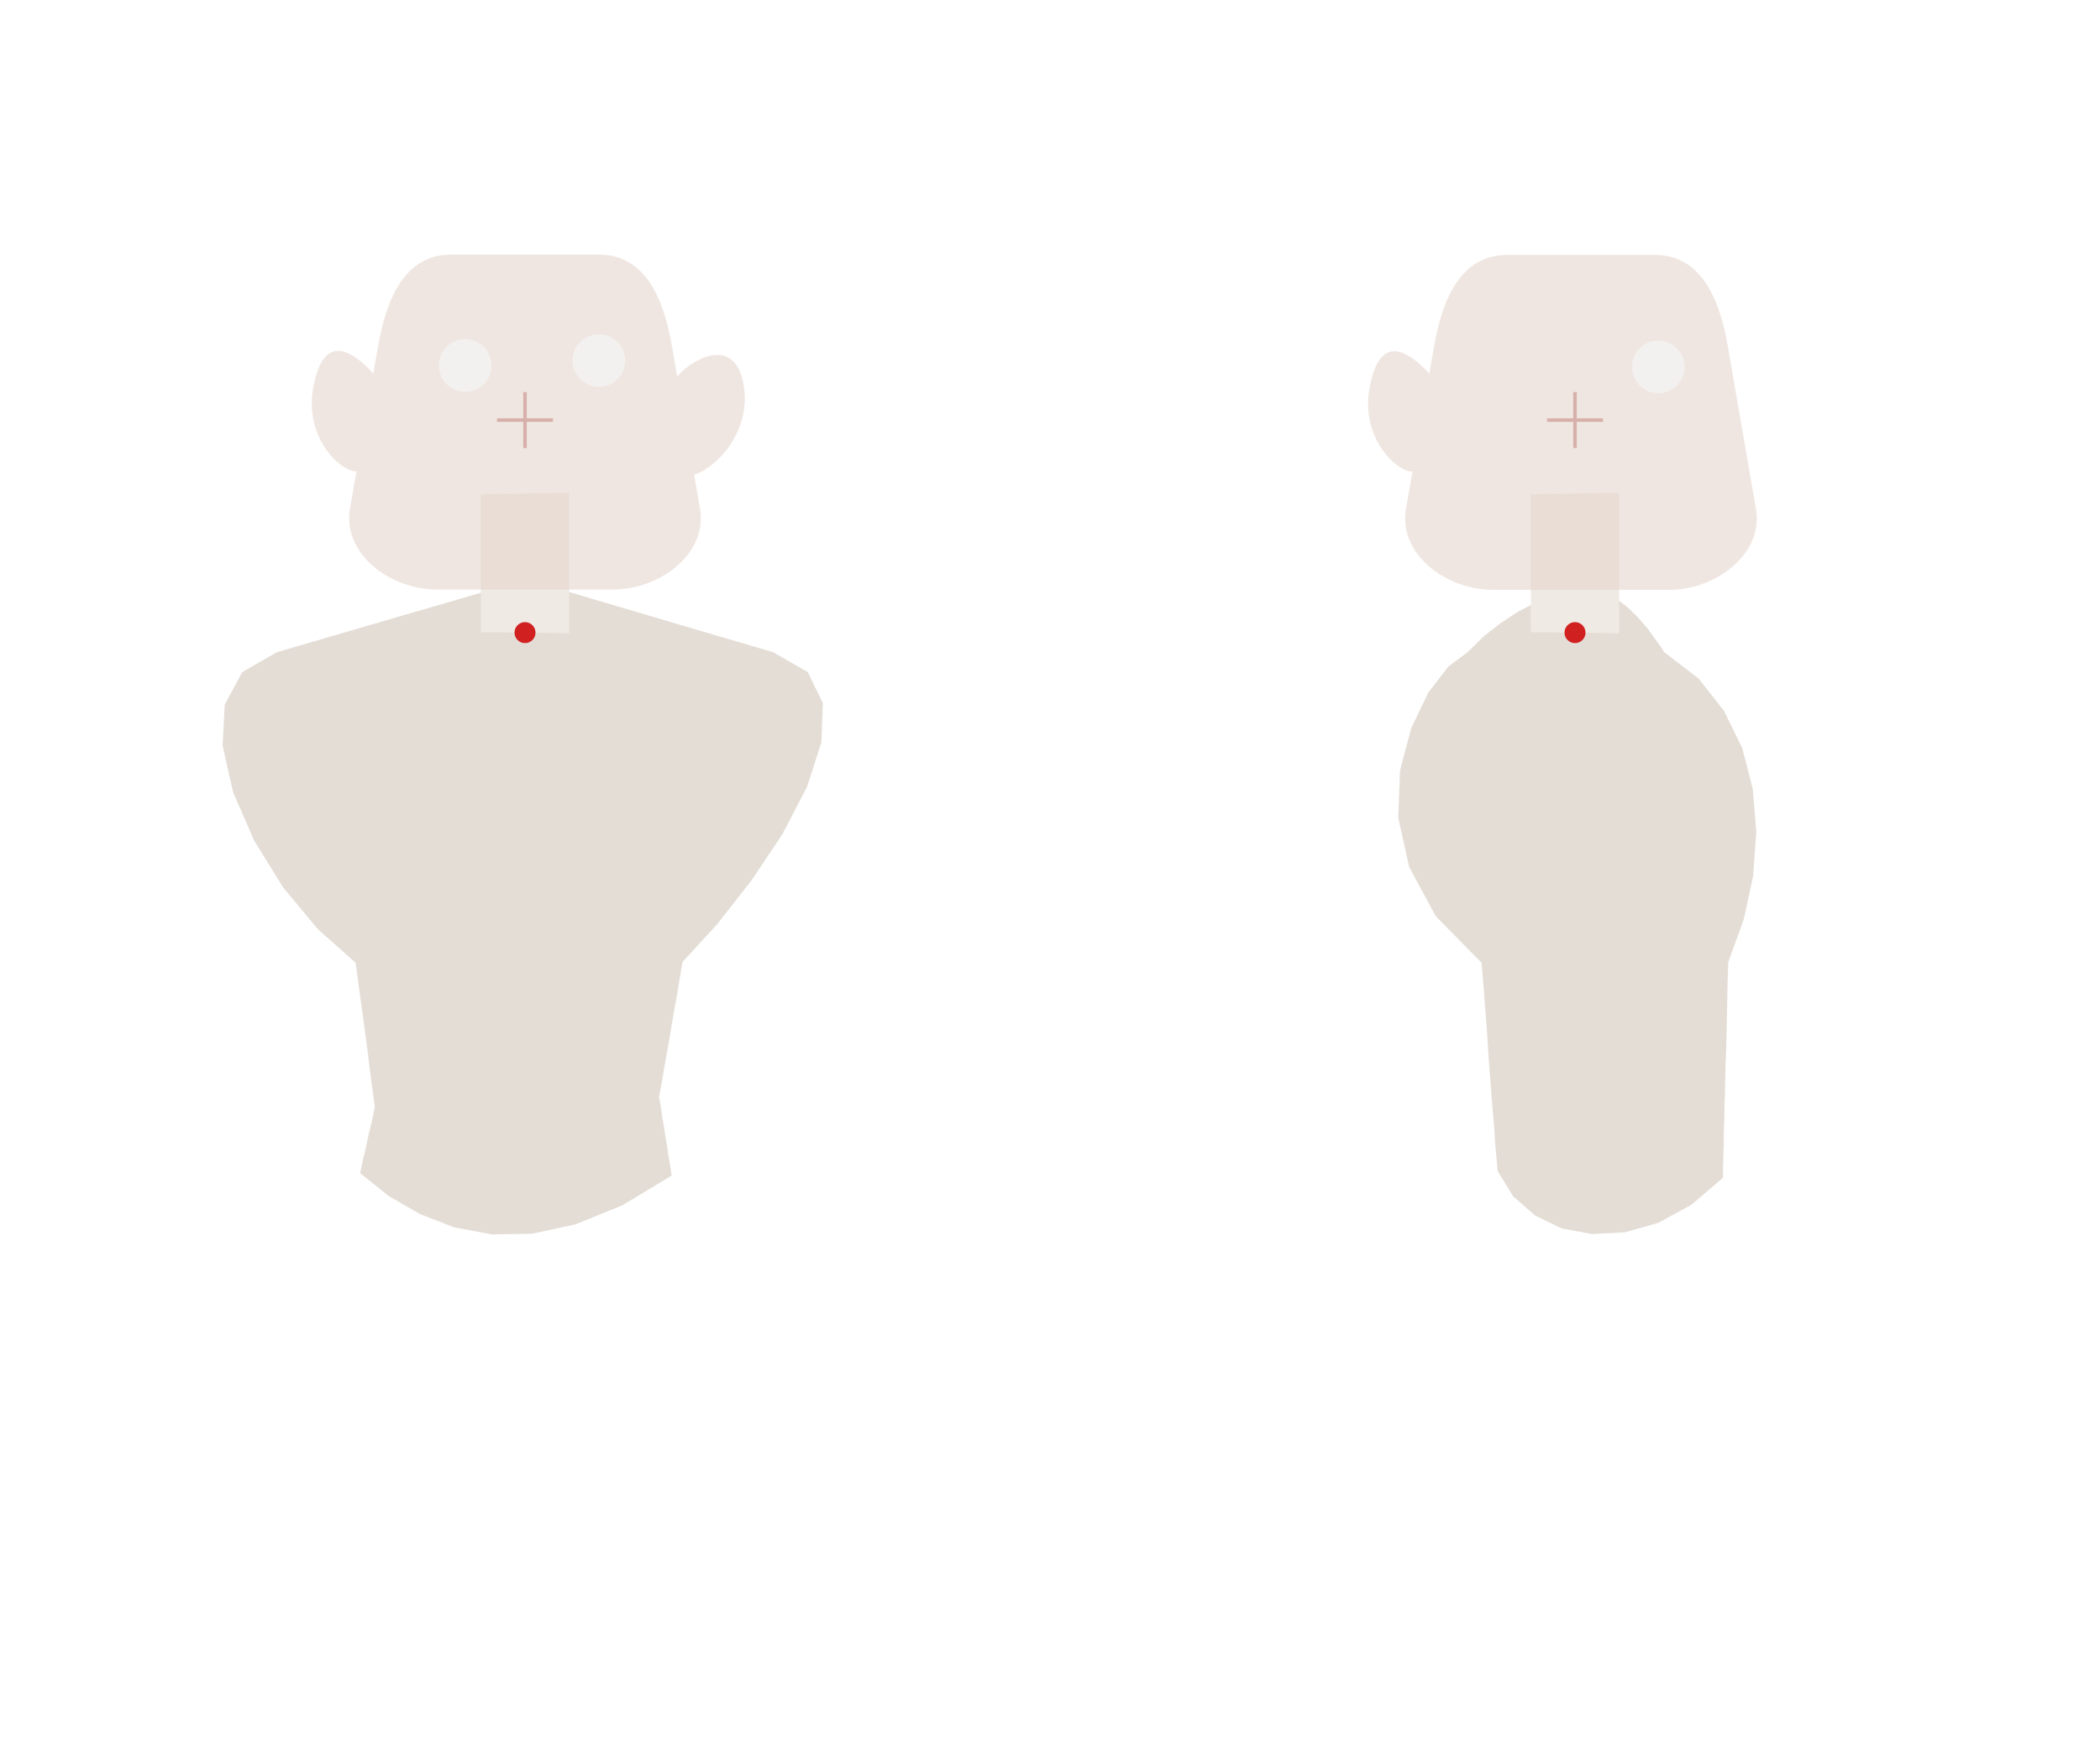
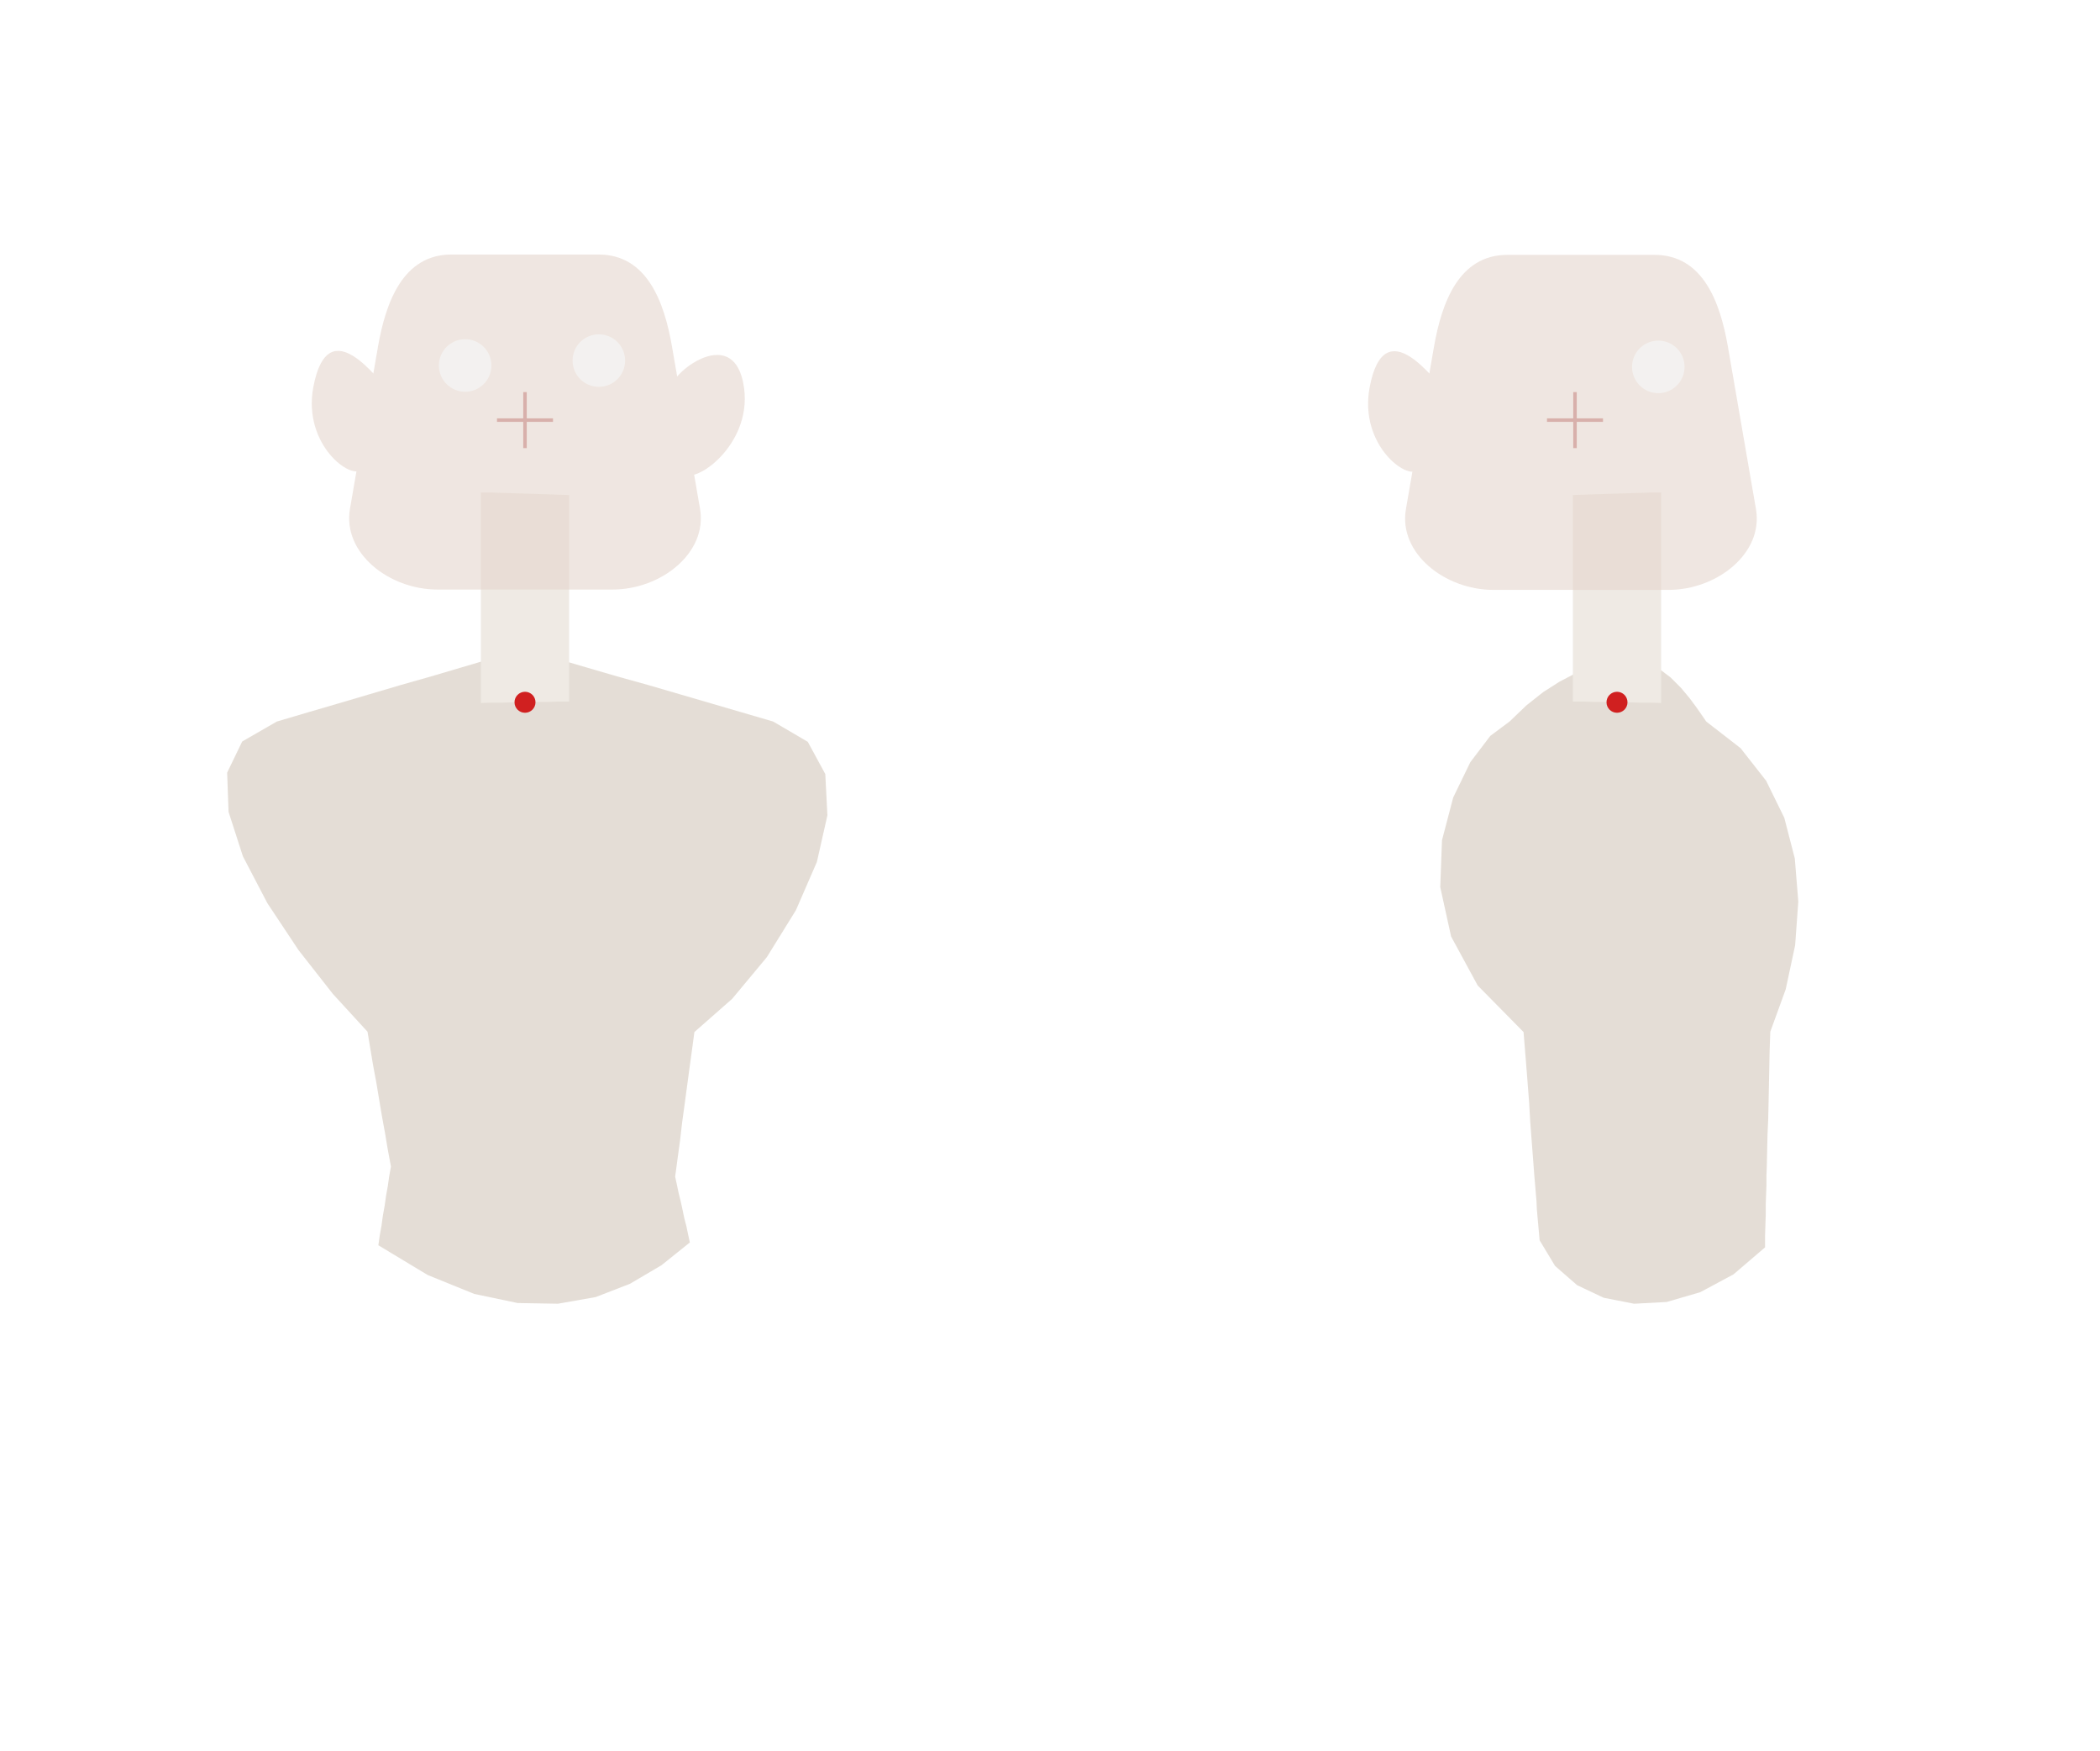
<svg xmlns="http://www.w3.org/2000/svg" width="1200" height="1000" viewBox="-1.5 -1.2 6 5">
  <g>
    <g opacity="0.7">
-       <path d="M0.709 0.663L0.621 0.637L0.532 0.611L0.444 0.585L0.356 0.559L0.268 0.533L0.18 0.507L0.092 0.481L0.004 0.455L-0.085 0.481L-0.174 0.507L-0.263 0.533L-0.353 0.559L-0.442 0.585L-0.531 0.611L-0.62 0.637L-0.709 0.663L-0.808 0.72L-0.858 0.813L-0.864 0.93L-0.834 1.063L-0.774 1.201L-0.691 1.335L-0.592 1.454L-0.484 1.55L-0.477 1.601L-0.47 1.653L-0.463 1.704L-0.456 1.756L-0.449 1.808L-0.443 1.859L-0.436 1.911L-0.429 1.962L-0.434 1.986L-0.439 2.009L-0.445 2.033L-0.45 2.056L-0.455 2.08L-0.461 2.104L-0.466 2.127L-0.471 2.151L-0.39 2.216L-0.3 2.268L-0.202 2.306L-0.094 2.326L0.021 2.324L0.145 2.297L0.278 2.243L0.419 2.158L0.415 2.13L0.41 2.102L0.406 2.074L0.401 2.046L0.397 2.018L0.392 1.989L0.388 1.961L0.383 1.933L0.392 1.885L0.4 1.837L0.409 1.789L0.417 1.741L0.425 1.693L0.434 1.644L0.442 1.596L0.45 1.548L0.549 1.44L0.647 1.315L0.736 1.182L0.806 1.047L0.847 0.92L0.851 0.808L0.808 0.72Z" fill="#d9cfc4" />
-       <path d="M0.126 0.609L0.126 0.558L0.126 0.508L0.126 0.458L0.126 0.408L0.126 0.358L0.126 0.308L0.126 0.258L0.126 0.208L0.095 0.208L0.063 0.209L0.032 0.209L0 0.21L-0.032 0.211L-0.063 0.211L-0.095 0.212L-0.126 0.212L-0.126 0.262L-0.126 0.311L-0.126 0.36L-0.126 0.409L-0.126 0.458L-0.126 0.507L-0.126 0.557L-0.126 0.606L-0.095 0.606L-0.063 0.606L-0.032 0.607L0 0.607L0.032 0.607L0.063 0.608L0.095 0.608Z" fill="#e8e1d9" />
+       <path d="M-0.709 0.861L-0.621 0.835L-0.532 0.809L-0.444 0.783L-0.356 0.757L-0.268 0.732L-0.18 0.706L-0.092 0.68L-0.004 0.654L0.085 0.68L0.174 0.706L0.263 0.732L0.353 0.757L0.442 0.783L0.531 0.809L0.62 0.835L0.709 0.861L0.808 0.919L0.858 1.011L0.864 1.129L0.834 1.262L0.774 1.4L0.691 1.534L0.592 1.653L0.484 1.748L0.477 1.8L0.47 1.851L0.463 1.903L0.456 1.955L0.449 2.006L0.443 2.058L0.436 2.109L0.429 2.161L0.434 2.184L0.439 2.208L0.445 2.232L0.45 2.255L0.455 2.279L0.461 2.302L0.466 2.326L0.471 2.349L0.39 2.414L0.3 2.467L0.202 2.505L0.094 2.524L-0.021 2.522L-0.145 2.496L-0.278 2.442L-0.419 2.357L-0.415 2.329L-0.41 2.301L-0.406 2.272L-0.401 2.244L-0.397 2.216L-0.392 2.188L-0.388 2.16L-0.383 2.132L-0.392 2.084L-0.4 2.036L-0.409 1.987L-0.417 1.939L-0.425 1.891L-0.434 1.843L-0.442 1.795L-0.45 1.747L-0.549 1.639L-0.647 1.514L-0.736 1.38L-0.806 1.246L-0.847 1.119L-0.851 1.007L-0.808 0.918Z" fill="#d9cfc4" />
+       <path d="M-0.126 0.808L-0.126 0.733L-0.126 0.657L-0.126 0.582L-0.126 0.507L-0.126 0.432L-0.126 0.357L-0.126 0.282L-0.126 0.207L-0.095 0.207L-0.063 0.208L-0.032 0.209L0 0.21L0.032 0.211L0.063 0.212L0.095 0.213L0.126 0.214L0.126 0.287L0.126 0.361L0.126 0.435L0.126 0.509L0.126 0.582L0.126 0.656L0.126 0.73L0.126 0.804L0.095 0.804L0.063 0.805L0.032 0.805L0 0.806L-0.032 0.806L-0.063 0.807L-0.095 0.807Z" fill="#e8e1d9" />
      <path d="M-0.08 0H0.08M0 -0.08V0.08" stroke="#b04040" stroke-width="0.01" fill="none" />
      <g opacity="0.6">
        <g>
          <path style="fill:#d9c3b6;stroke-width:0.015;fill-opacity:1" d="m -0.21,-0.473 h 0.42 c 0.139,0 0.188,0.136 0.21,0.263 l 0.08,0.463 c 0.022,0.126 -0.111,0.231 -0.25,0.231 h -0.5 c -0.139,0 -0.272,-0.105 -0.25,-0.231 l 0.08,-0.463 c 0.022,-0.126 0.071,-0.263 0.21,-0.263 z" />
          <path style="fill:#d9c3b6;fill-opacity:1;stroke-width:0.015" d="m -0.466,0.14 0.056,-0.253 c 4.656e-4,0.02 -0.152,-0.214 -0.195,0.02 -0.03,0.164 0.11,0.267 0.139,0.233 z" />
          <path style="fill:#d9c3b6;fill-opacity:1;stroke-width:0.015" d="M 0.453,0.151 0.425,-0.09 C 0.385,-0.105 0.598,-0.298 0.626,-0.091 0.648,0.074 0.48,0.188 0.453,0.151 Z" />
        </g>
        <g>
          <circle style="fill:#e3dedb;fill-opacity:1;stroke-width:0.015" cx="-0.171" cy="-0.156" r="0.075" />
          <circle style="fill:#e3dedb;fill-opacity:1;stroke-width:0.015" cx="0.211" cy="-0.17" r="0.075" />
        </g>
      </g>
    </g>
    <g />
    <g />
    <g />
    <g />
    <g>
-       <circle cx="0" cy="0.607" r="0.03" fill="#d02020" />
+       <circle cx="0" cy="0.806" r="0.03" fill="#d02020" />
    </g>
  </g>
  <g transform="translate(3 0)">
    <g opacity="0.7">
-       <path d="M0.255 0.663L0.244 0.646L0.228 0.624L0.208 0.596L0.183 0.567L0.153 0.537L0.116 0.508L0.073 0.482L0.021 0.462L-0.005 0.475L-0.038 0.489L-0.076 0.505L-0.118 0.524L-0.164 0.548L-0.211 0.579L-0.259 0.616L-0.307 0.663L-0.362 0.704L-0.419 0.778L-0.468 0.88L-0.5 1.001L-0.505 1.136L-0.474 1.276L-0.398 1.417L-0.267 1.55L-0.263 1.598L-0.259 1.648L-0.255 1.7L-0.251 1.752L-0.248 1.804L-0.244 1.857L-0.24 1.91L-0.236 1.962L-0.234 1.986L-0.232 2.009L-0.23 2.032L-0.229 2.055L-0.227 2.078L-0.225 2.101L-0.223 2.123L-0.221 2.145L-0.177 2.217L-0.114 2.272L-0.038 2.309L0.049 2.325L0.142 2.32L0.238 2.293L0.333 2.241L0.423 2.164L0.423 2.132L0.424 2.101L0.425 2.071L0.425 2.042L0.426 2.014L0.427 1.986L0.427 1.959L0.428 1.933L0.429 1.888L0.43 1.844L0.432 1.799L0.433 1.753L0.434 1.706L0.435 1.656L0.436 1.604L0.438 1.548L0.482 1.427L0.509 1.302L0.518 1.176L0.508 1.054L0.478 0.937L0.426 0.831L0.353 0.738Z" fill="#d9cfc4" />
-       <path d="M0.126 0.609L0.126 0.558L0.126 0.508L0.126 0.458L0.126 0.408L0.126 0.358L0.126 0.308L0.126 0.258L0.126 0.208L0.095 0.208L0.063 0.209L0.032 0.209L0 0.21L-0.032 0.211L-0.063 0.211L-0.095 0.212L-0.126 0.212L-0.126 0.262L-0.126 0.311L-0.126 0.36L-0.126 0.409L-0.126 0.458L-0.126 0.507L-0.126 0.557L-0.126 0.606L-0.095 0.606L-0.063 0.606L-0.032 0.607L0 0.607L0.032 0.607L0.063 0.608L0.095 0.608Z" fill="#e8e1d9" />
+       <path d="M0.375 0.861L0.364 0.845L0.348 0.822L0.328 0.795L0.303 0.765L0.273 0.735L0.236 0.707L0.193 0.681L0.142 0.66L0.115 0.674L0.082 0.687L0.044 0.703L0.002 0.723L-0.044 0.747L-0.091 0.777L-0.139 0.815L-0.187 0.861L-0.242 0.902L-0.299 0.977L-0.348 1.078L-0.38 1.2L-0.385 1.334L-0.354 1.475L-0.278 1.615L-0.147 1.748L-0.143 1.797L-0.139 1.847L-0.135 1.898L-0.131 1.95L-0.128 2.003L-0.124 2.056L-0.12 2.108L-0.116 2.161L-0.114 2.184L-0.112 2.208L-0.11 2.231L-0.109 2.254L-0.107 2.277L-0.105 2.299L-0.103 2.321L-0.101 2.343L-0.057 2.416L0.006 2.471L0.082 2.507L0.169 2.524L0.262 2.519L0.358 2.491L0.453 2.44L0.543 2.363L0.543 2.331L0.544 2.299L0.545 2.269L0.545 2.24L0.546 2.212L0.547 2.185L0.547 2.158L0.548 2.132L0.549 2.087L0.55 2.042L0.552 1.997L0.553 1.952L0.554 1.904L0.555 1.855L0.556 1.803L0.558 1.747L0.602 1.626L0.629 1.5L0.638 1.375L0.628 1.252L0.598 1.136L0.546 1.03L0.473 0.937Z" fill="#d9cfc4" />
+       <path d="M0.246 0.808L0.246 0.733L0.246 0.657L0.246 0.582L0.246 0.507L0.246 0.432L0.246 0.357L0.246 0.282L0.246 0.207L0.215 0.207L0.183 0.208L0.152 0.209L0.12 0.21L0.088 0.211L0.057 0.212L0.025 0.213L-0.006 0.214L-0.006 0.287L-0.006 0.361L-0.006 0.435L-0.006 0.509L-0.006 0.582L-0.006 0.656L-0.006 0.73L-0.006 0.804L0.025 0.804L0.057 0.805L0.088 0.805L0.12 0.806L0.152 0.806L0.183 0.807L0.215 0.807Z" fill="#e8e1d9" />
      <path d="M-0.08 0H0.08M0 -0.08V0.08" stroke="#b04040" stroke-width="0.01" fill="none" />
      <g opacity="0.6">
        <g>
          <path style="fill:#d9c3b6;fill-opacity:1;stroke-width:0.015" d="m -0.193,-0.472 h 0.42 c 0.139,0 0.188,0.136 0.21,0.263 l 0.08,0.463 c 0.022,0.126 -0.111,0.231 -0.25,0.231 h -0.5 c -0.139,0 -0.272,-0.105 -0.25,-0.231 l 0.08,-0.463 c 0.022,-0.126 0.071,-0.263 0.21,-0.263 z" />
          <path style="fill:#d9c3b6;fill-opacity:1;stroke-width:0.015" d="m -0.448,0.141 0.056,-0.253 c 4.656e-4,0.02 -0.152,-0.214 -0.195,0.02 -0.03,0.164 0.11,0.267 0.139,0.233 z" />
        </g>
        <g>
          <circle style="fill:#e3dedb;fill-opacity:1;stroke-width:0.015" cx="0.238" cy="-0.152" r="0.075" />
        </g>
      </g>
    </g>
    <g />
    <g />
    <g />
    <g />
    <g>
-       <circle cx="0" cy="0.607" r="0.03" fill="#d02020" />
+       <circle cx="0.12" cy="0.806" r="0.03" fill="#d02020" />
    </g>
  </g>
</svg>
